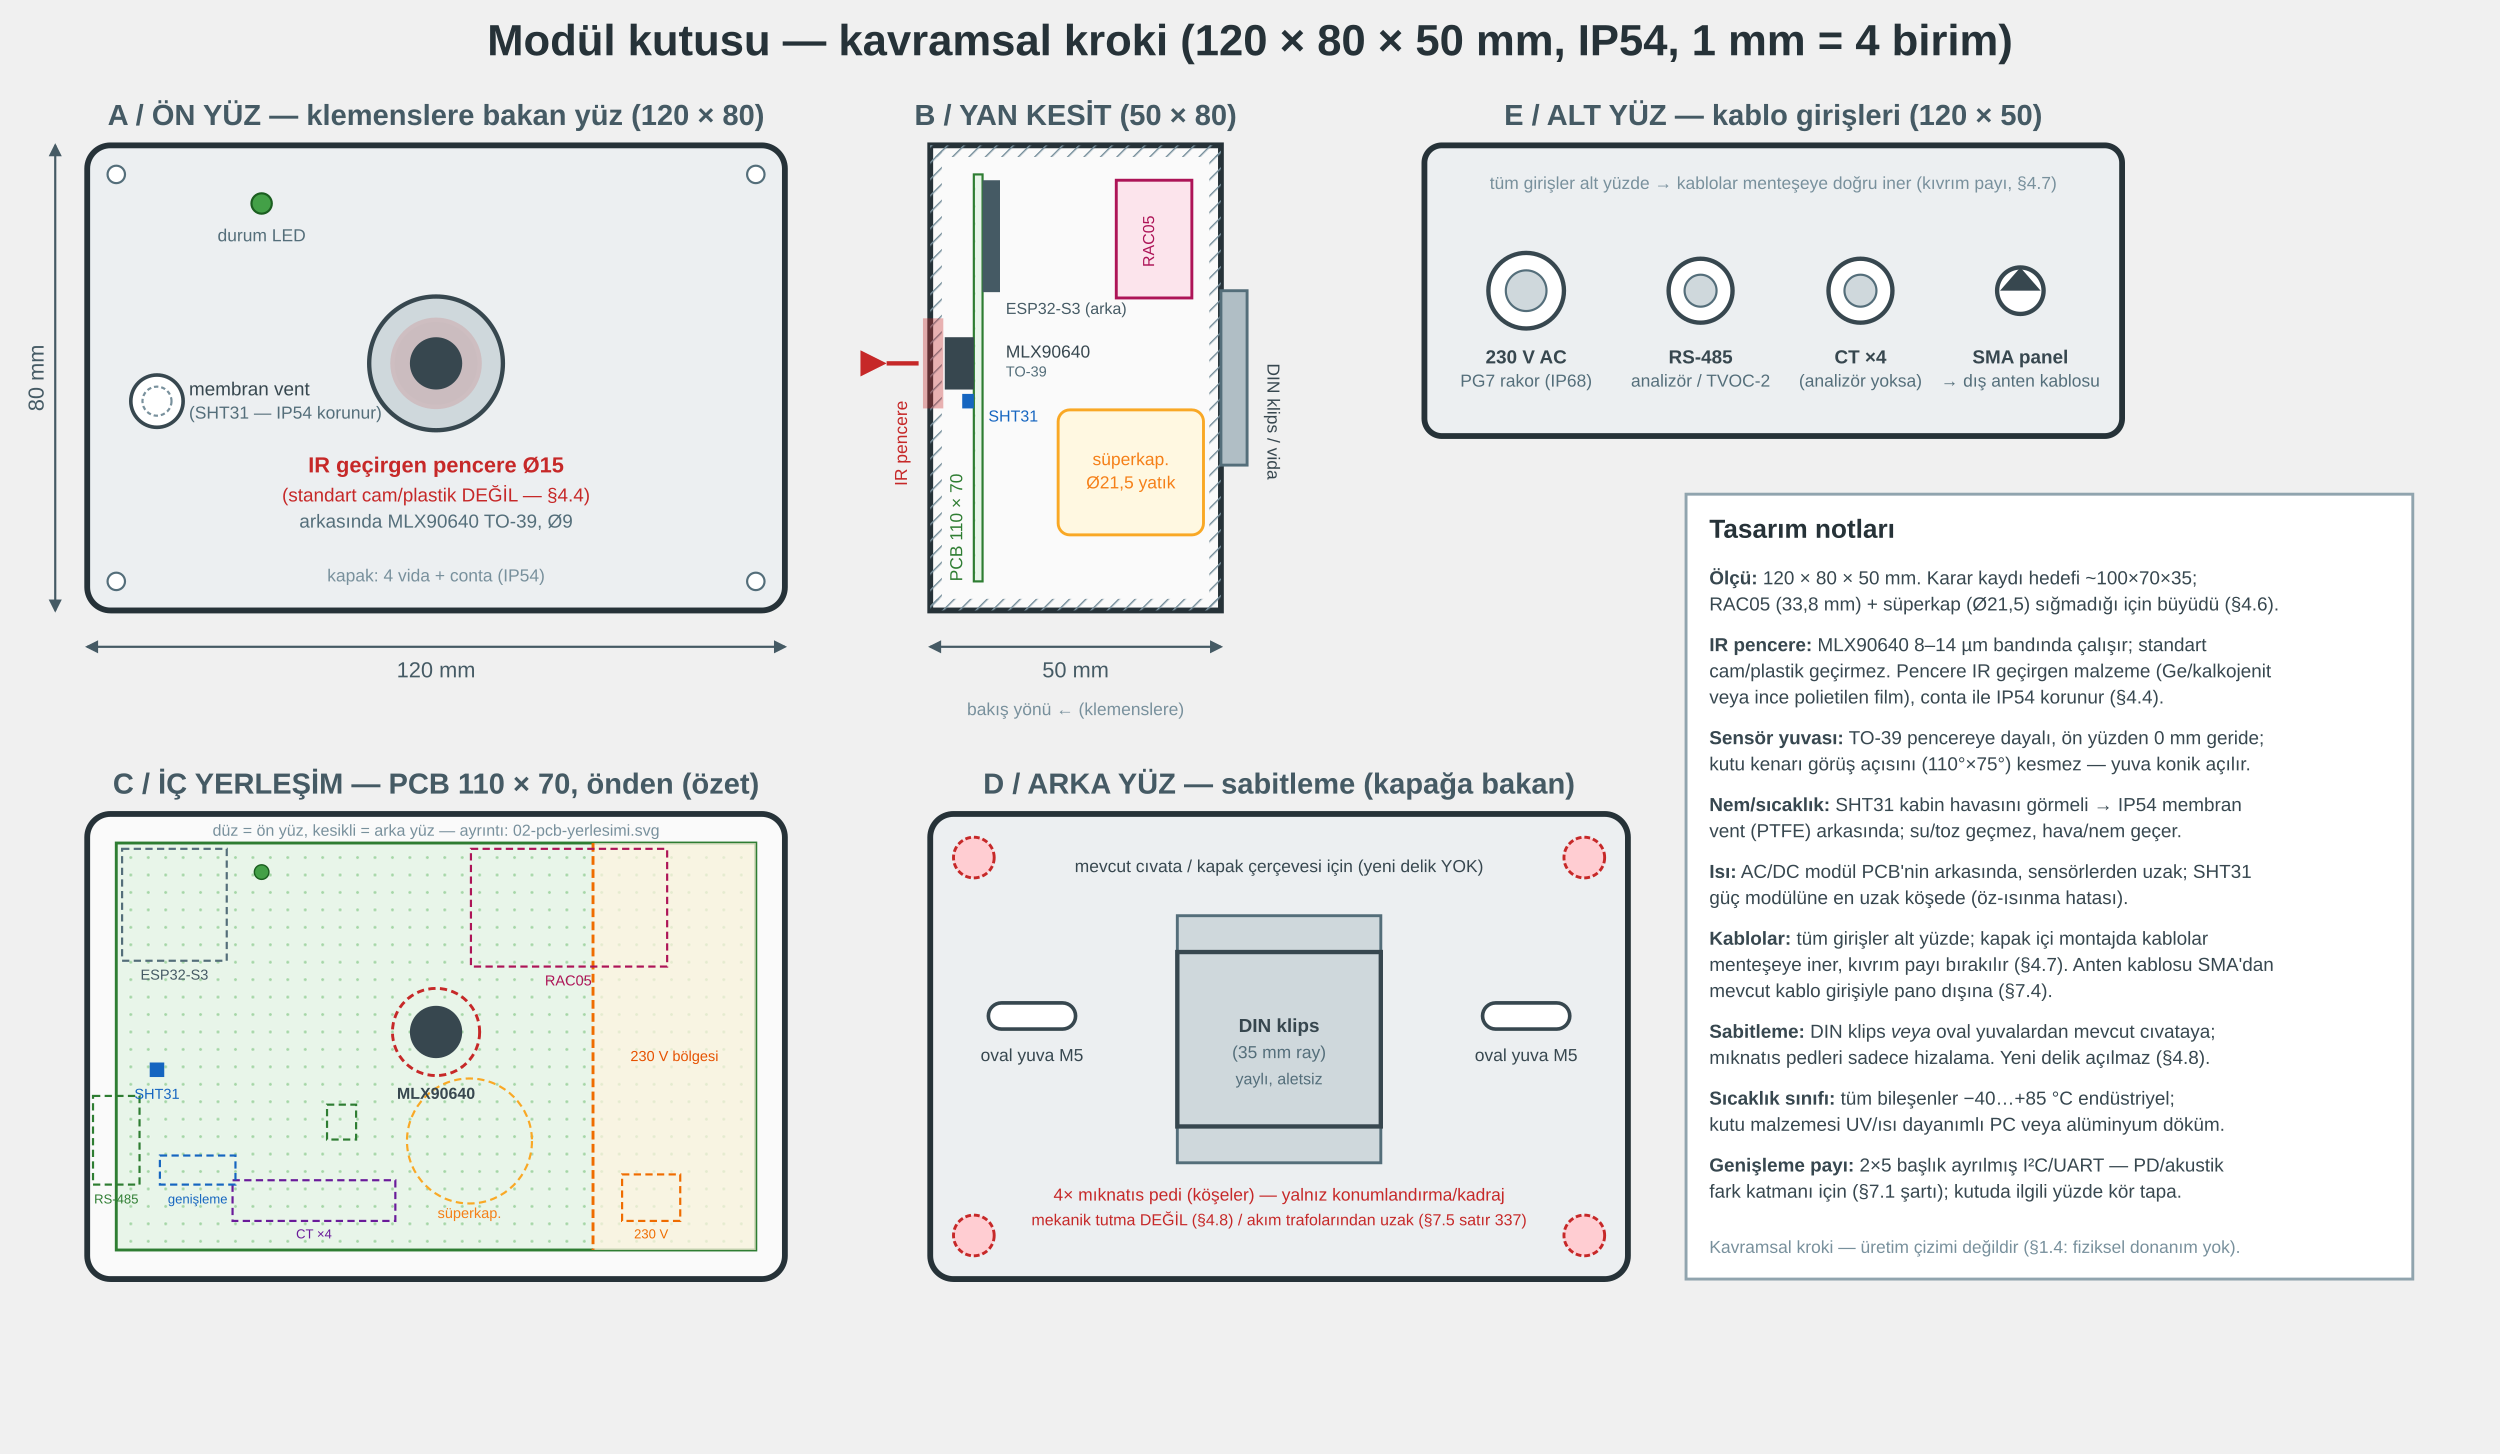
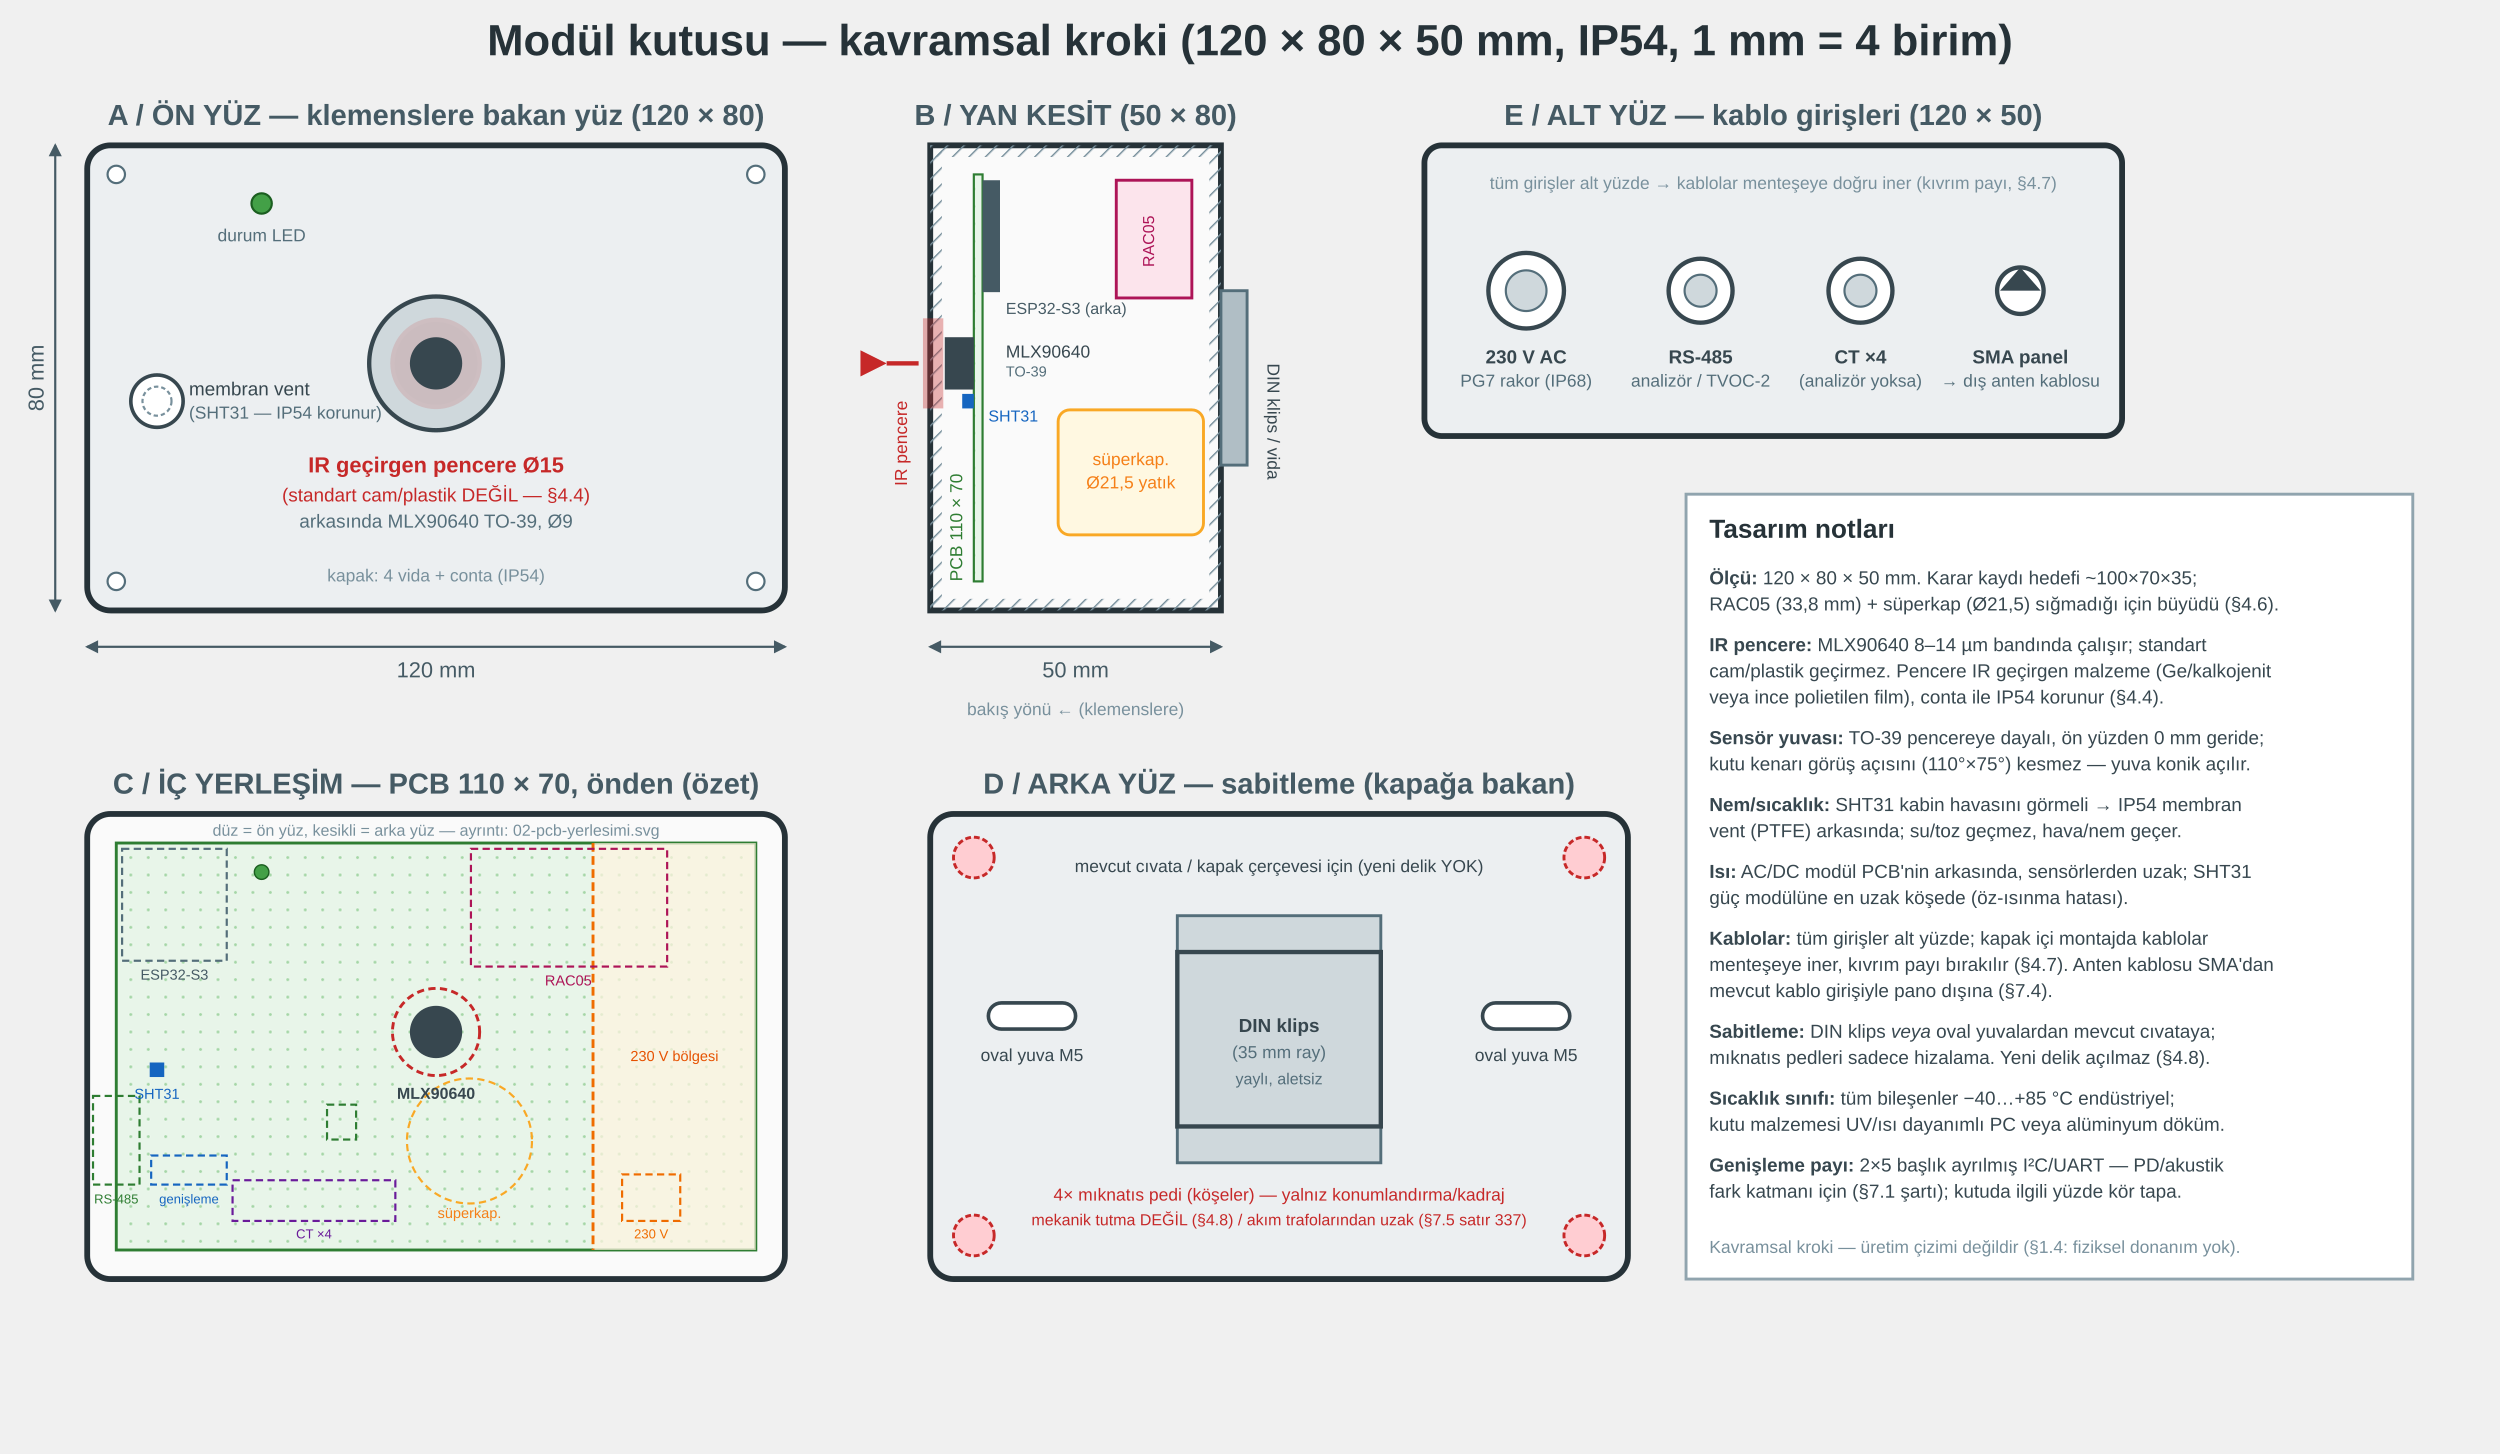
<svg xmlns="http://www.w3.org/2000/svg" viewBox="0 0 1720 1000" width="100%" style="max-width:1100px;background:#fff;font-family:Arial,Helvetica,sans-serif">
  <defs>
    <pattern id="wall" width="8" height="8" patternTransform="rotate(45)" patternUnits="userSpaceOnUse">
      <line x1="0" y1="0" x2="0" y2="8" stroke="#78909c" stroke-width="2" />
    </pattern>
    <pattern id="pcb" width="12" height="12" patternUnits="userSpaceOnUse">
      <rect width="12" height="12" fill="#e8f5e9" />
      <circle cx="6" cy="6" r="1" fill="#a5d6a7" />
    </pattern>
    <marker id="dim" markerWidth="10" markerHeight="10" refX="5" refY="3" orient="auto-start-reverse">
      <path d="M0,0 L6,3 L0,6 z" fill="#455a64" />
    </marker>
    <marker id="ir" markerWidth="10" markerHeight="10" refX="6" refY="3" orient="auto">
      <path d="M0,0 L6,3 L0,6 z" fill="#c62828" />
    </marker>
  </defs>
  <text x="860" y="38" text-anchor="middle" font-size="30" font-weight="700" fill="#263238">Modül kutusu — kavramsal kroki (120 × 80 × 50 mm, IP54, 1 mm = 4 birim)</text>
  <g transform="translate(60,100)">
    <text x="240" y="-14" text-anchor="middle" font-size="20" font-weight="700" fill="#455a64">A / ÖN YÜZ — klemenslere bakan yüz (120 × 80)</text>
    <rect x="0" y="0" width="480" height="320" rx="16" fill="#eceff1" stroke="#263238" stroke-width="4" />
    <circle cx="240" cy="150" r="46" fill="#cfd8dc" stroke="#37474f" stroke-width="3" />
    <circle cx="240" cy="150" r="30" fill="#b71c1c" opacity="0.15" stroke="#c62828" stroke-width="3" />
    <circle cx="240" cy="150" r="18" fill="#37474f" />
    <text x="240" y="225" text-anchor="middle" font-size="15" font-weight="700" fill="#c62828">IR geçirgen pencere Ø15</text>
    <text x="240" y="245" text-anchor="middle" font-size="13" fill="#c62828">(standart cam/plastik DEĞİL — §4.4)</text>
    <text x="240" y="263" text-anchor="middle" font-size="13" fill="#546e7a">arkasında MLX90640 TO-39, Ø9</text>
    <circle cx="48" cy="176" r="18" fill="#fff" stroke="#37474f" stroke-width="2.5" />
    <circle cx="48" cy="176" r="10" fill="none" stroke="#78909c" stroke-width="1.5" stroke-dasharray="3 2" />
    <text x="70" y="172" font-size="13" fill="#37474f">membran vent</text>
    <text x="70" y="188" font-size="12" fill="#546e7a">(SHT31 — IP54 korunur)</text>
    <circle cx="120" cy="40" r="7" fill="#43a047" stroke="#1b5e20" stroke-width="1.5" />
    <text x="120" y="66" text-anchor="middle" font-size="12" fill="#546e7a">durum LED</text>
    <g fill="#fff" stroke="#546e7a" stroke-width="1.5">
      <circle cx="20" cy="20" r="6" />
      <circle cx="460" cy="20" r="6" />
      <circle cx="20" cy="300" r="6" />
      <circle cx="460" cy="300" r="6" />
    </g>
    <text x="240" y="300" text-anchor="middle" font-size="12" fill="#78909c">kapak: 4 vida + conta (IP54)</text>
    <line x1="0" y1="345" x2="480" y2="345" stroke="#455a64" stroke-width="1.5" marker-start="url(#dim)" marker-end="url(#dim)" />
    <text x="240" y="366" text-anchor="middle" font-size="15" fill="#455a64">120 mm</text>
    <line x1="-22" y1="0" x2="-22" y2="320" stroke="#455a64" stroke-width="1.5" marker-start="url(#dim)" marker-end="url(#dim)" />
    <text x="-30" y="160" text-anchor="middle" font-size="15" fill="#455a64" transform="rotate(-90 -30 160)">80 mm</text>
  </g>
  <g transform="translate(640,100)">
    <text x="100" y="-14" text-anchor="middle" font-size="20" font-weight="700" fill="#455a64">B / YAN KESİT (50 × 80)</text>
    <rect x="0" y="0" width="200" height="320" fill="#fafafa" stroke="#263238" stroke-width="4" />
    <rect x="0" y="0" width="8" height="320" fill="url(#wall)" />
    <rect x="192" y="0" width="8" height="320" fill="url(#wall)" />
    <rect x="0" y="0" width="200" height="8" fill="url(#wall)" />
    <rect x="0" y="312" width="200" height="8" fill="url(#wall)" />
    <rect x="-4" y="120" width="12" height="60" fill="#c62828" opacity="0.35" stroke="#c62828" stroke-width="2" />
    <line x1="-30" y1="150" x2="-8" y2="150" stroke="#c62828" stroke-width="3" marker-start="url(#ir)" />
    <text x="-16" y="205" text-anchor="middle" font-size="12" fill="#c62828" transform="rotate(-90 -16 205)">IR pencere</text>
    <rect x="30" y="20" width="6" height="280" fill="url(#pcb)" stroke="#2e7d32" stroke-width="1.5" />
    <text x="22" y="300" font-size="12" fill="#2e7d32" transform="rotate(-90 22 300)">PCB 110 × 70</text>
    <rect x="10" y="132" width="20" height="36" fill="#37474f" />
    <text x="52" y="146" font-size="12" fill="#37474f">MLX90640</text>
    <text x="52" y="159" font-size="10" fill="#546e7a">TO-39</text>
    <rect x="22" y="171" width="8" height="10" fill="#1565c0" />
    <text x="40" y="190" font-size="11" fill="#1565c0">SHT31</text>
    <rect x="36" y="24" width="12" height="77" fill="#455a64" />
    <text x="52" y="116" font-size="11" fill="#455a64">ESP32-S3 (arka)</text>
    <rect x="128" y="24" width="52" height="81" fill="#fce4ec" stroke="#ad1457" stroke-width="2" />
    <text x="154" y="66" text-anchor="middle" font-size="11" fill="#ad1457" transform="rotate(-90 154 66)">RAC05</text>
    <rect x="88" y="182" width="100" height="86" rx="8" fill="#fff8e1" stroke="#f9a825" stroke-width="2" />
    <text x="138" y="220" text-anchor="middle" font-size="12" fill="#f57f17">süperkap.</text>
    <text x="138" y="236" text-anchor="middle" font-size="12" fill="#f57f17">Ø21,5 yatık</text>
    <rect x="200" y="100" width="18" height="120" fill="#b0bec5" stroke="#546e7a" stroke-width="2" />
    <text x="232" y="150" font-size="12" fill="#37474f" transform="rotate(90 232 150)">DIN klips / vida</text>
    <line x1="0" y1="345" x2="200" y2="345" stroke="#455a64" stroke-width="1.5" marker-start="url(#dim)" marker-end="url(#dim)" />
    <text x="100" y="366" text-anchor="middle" font-size="15" fill="#455a64">50 mm</text>
    <text x="100" y="392" text-anchor="middle" font-size="12" fill="#78909c">bakış yönü ← (klemenslere)</text>
  </g>
  <g transform="translate(980,100)">
    <text x="240" y="-14" text-anchor="middle" font-size="20" font-weight="700" fill="#455a64">E / ALT YÜZ — kablo girişleri (120 × 50)</text>
    <rect x="0" y="0" width="480" height="200" rx="12" fill="#eceff1" stroke="#263238" stroke-width="4" />
    <circle cx="70" cy="100" r="26" fill="#fff" stroke="#37474f" stroke-width="3" />
    <circle cx="70" cy="100" r="14" fill="#cfd8dc" stroke="#546e7a" stroke-width="1.5" />
    <text x="70" y="150" text-anchor="middle" font-size="13" font-weight="700" fill="#37474f">230 V AC</text>
    <text x="70" y="166" text-anchor="middle" font-size="12" fill="#546e7a">PG7 rakor (IP68)</text>
    <circle cx="190" cy="100" r="22" fill="#fff" stroke="#37474f" stroke-width="3" />
    <circle cx="190" cy="100" r="11" fill="#cfd8dc" stroke="#546e7a" stroke-width="1.5" />
    <text x="190" y="150" text-anchor="middle" font-size="13" font-weight="700" fill="#37474f">RS-485</text>
    <text x="190" y="166" text-anchor="middle" font-size="12" fill="#546e7a">analizör / TVOC-2</text>
    <circle cx="300" cy="100" r="22" fill="#fff" stroke="#37474f" stroke-width="3" />
    <circle cx="300" cy="100" r="11" fill="#cfd8dc" stroke="#546e7a" stroke-width="1.5" />
    <text x="300" y="150" text-anchor="middle" font-size="13" font-weight="700" fill="#37474f">CT ×4</text>
    <text x="300" y="166" text-anchor="middle" font-size="12" fill="#546e7a">(analizör yoksa)</text>
    <circle cx="410" cy="100" r="16" fill="#fff" stroke="#37474f" stroke-width="3" />
    <polygon points="410,84 396,100 424,100" fill="#37474f" />
    <text x="410" y="150" text-anchor="middle" font-size="13" font-weight="700" fill="#37474f">SMA panel</text>
    <text x="410" y="166" text-anchor="middle" font-size="12" fill="#546e7a">→ dış anten kablosu</text>
    <text x="240" y="30" text-anchor="middle" font-size="12" fill="#78909c">tüm girişler alt yüzde → kablolar menteşeye doğru iner (kıvrım payı, §4.7)</text>
  </g>
  <g transform="translate(60,560)">
    <text x="240" y="-14" text-anchor="middle" font-size="20" font-weight="700" fill="#455a64">C / İÇ YERLEŞİM — PCB 110 × 70, önden (özet)</text>
    <rect x="0" y="0" width="480" height="320" rx="16" fill="#fafafa" stroke="#263238" stroke-width="4" />
    <rect x="20" y="20" width="440" height="280" fill="url(#pcb)" stroke="#2e7d32" stroke-width="2" />
    <rect x="348" y="20" width="112" height="280" fill="#fff3e0" opacity="0.7" />
    <line x1="348" y1="20" x2="348" y2="300" stroke="#ef6c00" stroke-width="2" stroke-dasharray="6 3" />
    <text x="404" y="170" text-anchor="middle" font-size="10" fill="#e65100">230 V bölgesi</text>
    <g fill="none" stroke="#546e7a" stroke-width="1.5" stroke-dasharray="5 3">
      <rect x="24" y="24" width="72" height="77" />
      <rect x="264" y="24" width="135" height="81" stroke="#ad1457" />
      <circle cx="263" cy="225" r="43" stroke="#f9a825" />
      <rect x="4" y="194" width="32" height="61" stroke="#2e7d32" />
      <rect x="100" y="252" width="112" height="28" stroke="#6a1b9a" />
      <rect x="368" y="248" width="40" height="32" stroke="#ef6c00" />
      <rect x="165" y="200" width="20" height="24" stroke="#2e7d32" />
-       <rect x="50" y="235" width="52" height="20" stroke="#1565c0" />
+       <rect x="44" y="235" width="52" height="20" stroke="#1565c0" />
    </g>
    <text x="60" y="114" text-anchor="middle" font-size="10" fill="#455a64">ESP32-S3</text>
    <text x="331" y="118" text-anchor="middle" font-size="10" fill="#ad1457">RAC05</text>
    <text x="263" y="278" text-anchor="middle" font-size="10" fill="#f57f17">süperkap.</text>
    <text x="20" y="268" text-anchor="middle" font-size="9" fill="#2e7d32">RS-485</text>
    <text x="156" y="292" text-anchor="middle" font-size="9" fill="#6a1b9a">CT ×4</text>
    <text x="388" y="292" text-anchor="middle" font-size="9" fill="#ef6c00">230 V</text>
-     <text x="76" y="268" text-anchor="middle" font-size="9" fill="#1565c0">genişleme</text>
+     <text x="70" y="268" text-anchor="middle" font-size="9" fill="#1565c0">genişleme</text>
    <circle cx="240" cy="150" r="30" fill="none" stroke="#c62828" stroke-width="2" stroke-dasharray="5 3" />
    <circle cx="240" cy="150" r="18" fill="#37474f" />
    <text x="240" y="196" text-anchor="middle" font-size="11" font-weight="700" fill="#37474f">MLX90640</text>
    <rect x="43" y="171" width="10" height="10" fill="#1565c0" />
    <text x="48" y="196" text-anchor="middle" font-size="10" fill="#1565c0">SHT31</text>
    <circle cx="120" cy="40" r="5" fill="#43a047" stroke="#1b5e20" />
    <text x="240" y="15" text-anchor="middle" font-size="11" fill="#78909c">düz = ön yüz, kesikli = arka yüz — ayrıntı: 02-pcb-yerlesimi.svg</text>
  </g>
  <g transform="translate(640,560)">
    <text x="240" y="-14" text-anchor="middle" font-size="20" font-weight="700" fill="#455a64">D / ARKA YÜZ — sabitleme (kapağa bakan)</text>
    <rect x="0" y="0" width="480" height="320" rx="16" fill="#eceff1" stroke="#263238" stroke-width="4" />
    <rect x="170" y="70" width="140" height="170" fill="#cfd8dc" stroke="#546e7a" stroke-width="2" />
    <rect x="170" y="95" width="140" height="120" fill="none" stroke="#37474f" stroke-width="3" />
    <text x="240" y="150" text-anchor="middle" font-size="13" font-weight="700" fill="#37474f">DIN klips</text>
    <text x="240" y="168" text-anchor="middle" font-size="12" fill="#546e7a">(35 mm ray)</text>
    <text x="240" y="186" text-anchor="middle" font-size="11" fill="#546e7a">yaylı, aletsiz</text>
    <rect x="40" y="130" width="60" height="18" rx="9" fill="#fff" stroke="#37474f" stroke-width="2.5" />
    <rect x="380" y="130" width="60" height="18" rx="9" fill="#fff" stroke="#37474f" stroke-width="2.5" />
    <text x="70" y="170" text-anchor="middle" font-size="12" fill="#37474f">oval yuva M5</text>
    <text x="410" y="170" text-anchor="middle" font-size="12" fill="#37474f">oval yuva M5</text>
    <text x="240" y="40" text-anchor="middle" font-size="12" fill="#37474f">mevcut cıvata / kapak çerçevesi için (yeni delik YOK)</text>
    <g fill="#ffcdd2" stroke="#c62828" stroke-width="2" stroke-dasharray="4 2">
      <circle cx="30" cy="30" r="14" />
      <circle cx="450" cy="30" r="14" />
      <circle cx="30" cy="290" r="14" />
      <circle cx="450" cy="290" r="14" />
    </g>
    <text x="240" y="266" text-anchor="middle" font-size="12" fill="#c62828">4× mıknatıs pedi (köşeler) — yalnız konumlandırma/kadraj</text>
    <text x="240" y="283" text-anchor="middle" font-size="11" fill="#c62828">mekanik tutma DEĞİL (§4.8) / akım trafolarından uzak (§7.5 satır 337)</text>
  </g>
  <g transform="translate(1160,340)">
    <rect x="0" y="0" width="500" height="540" fill="#fff" stroke="#90a4ae" stroke-width="2" />
    <text x="16" y="30" font-size="18" font-weight="700" fill="#263238">Tasarım notları</text>
    <g font-size="13" fill="#37474f">
      <text x="16" y="62">
        <tspan font-weight="700">Ölçü:</tspan> 120 × 80 × 50 mm. Karar kaydı hedefi ~100×70×35;</text>
      <text x="16" y="80">RAC05 (33,8 mm) + süperkap (Ø21,5) sığmadığı için büyüdü (§4.6).</text>
      <text x="16" y="108">
        <tspan font-weight="700">IR pencere:</tspan> MLX90640 8–14 µm bandında çalışır; standart</text>
      <text x="16" y="126">cam/plastik geçirmez. Pencere IR geçirgen malzeme (Ge/kalkojenit</text>
      <text x="16" y="144">veya ince polietilen film), conta ile IP54 korunur (§4.4).</text>
      <text x="16" y="172">
        <tspan font-weight="700">Sensör yuvası:</tspan> TO-39 pencereye dayalı, ön yüzden 0 mm geride;</text>
      <text x="16" y="190">kutu kenarı görüş açısını (110°×75°) kesmez — yuva konik açılır.</text>
      <text x="16" y="218">
        <tspan font-weight="700">Nem/sıcaklık:</tspan> SHT31 kabin havasını görmeli → IP54 membran</text>
      <text x="16" y="236">vent (PTFE) arkasında; su/toz geçmez, hava/nem geçer.</text>
      <text x="16" y="264">
        <tspan font-weight="700">Isı:</tspan> AC/DC modül PCB'nin arkasında, sensörlerden uzak; SHT31</text>
      <text x="16" y="282">güç modülüne en uzak köşede (öz-ısınma hatası).</text>
      <text x="16" y="310">
        <tspan font-weight="700">Kablolar:</tspan> tüm girişler alt yüzde; kapak içi montajda kablolar</text>
      <text x="16" y="328">menteşeye iner, kıvrım payı bırakılır (§4.7). Anten kablosu SMA'dan</text>
      <text x="16" y="346">mevcut kablo girişiyle pano dışına (§7.4).</text>
      <text x="16" y="374">
        <tspan font-weight="700">Sabitleme:</tspan> DIN klips <tspan font-style="italic">veya</tspan> oval yuvalardan mevcut cıvataya;</text>
      <text x="16" y="392">mıknatıs pedleri sadece hizalama. Yeni delik açılmaz (§4.8).</text>
      <text x="16" y="420">
        <tspan font-weight="700">Sıcaklık sınıfı:</tspan> tüm bileşenler −40…+85 °C endüstriyel;</text>
      <text x="16" y="438">kutu malzemesi UV/ısı dayanımlı PC veya alüminyum döküm.</text>
      <text x="16" y="466">
        <tspan font-weight="700">Genişleme payı:</tspan> 2×5 başlık ayrılmış I²C/UART — PD/akustik</text>
      <text x="16" y="484">fark katmanı için (§7.1 şartı); kutuda ilgili yüzde kör tapa.</text>
    </g>
    <text x="16" y="522" font-size="12" fill="#78909c">Kavramsal kroki — üretim çizimi değildir (§1.4: fiziksel donanım yok).</text>
  </g>
</svg>
